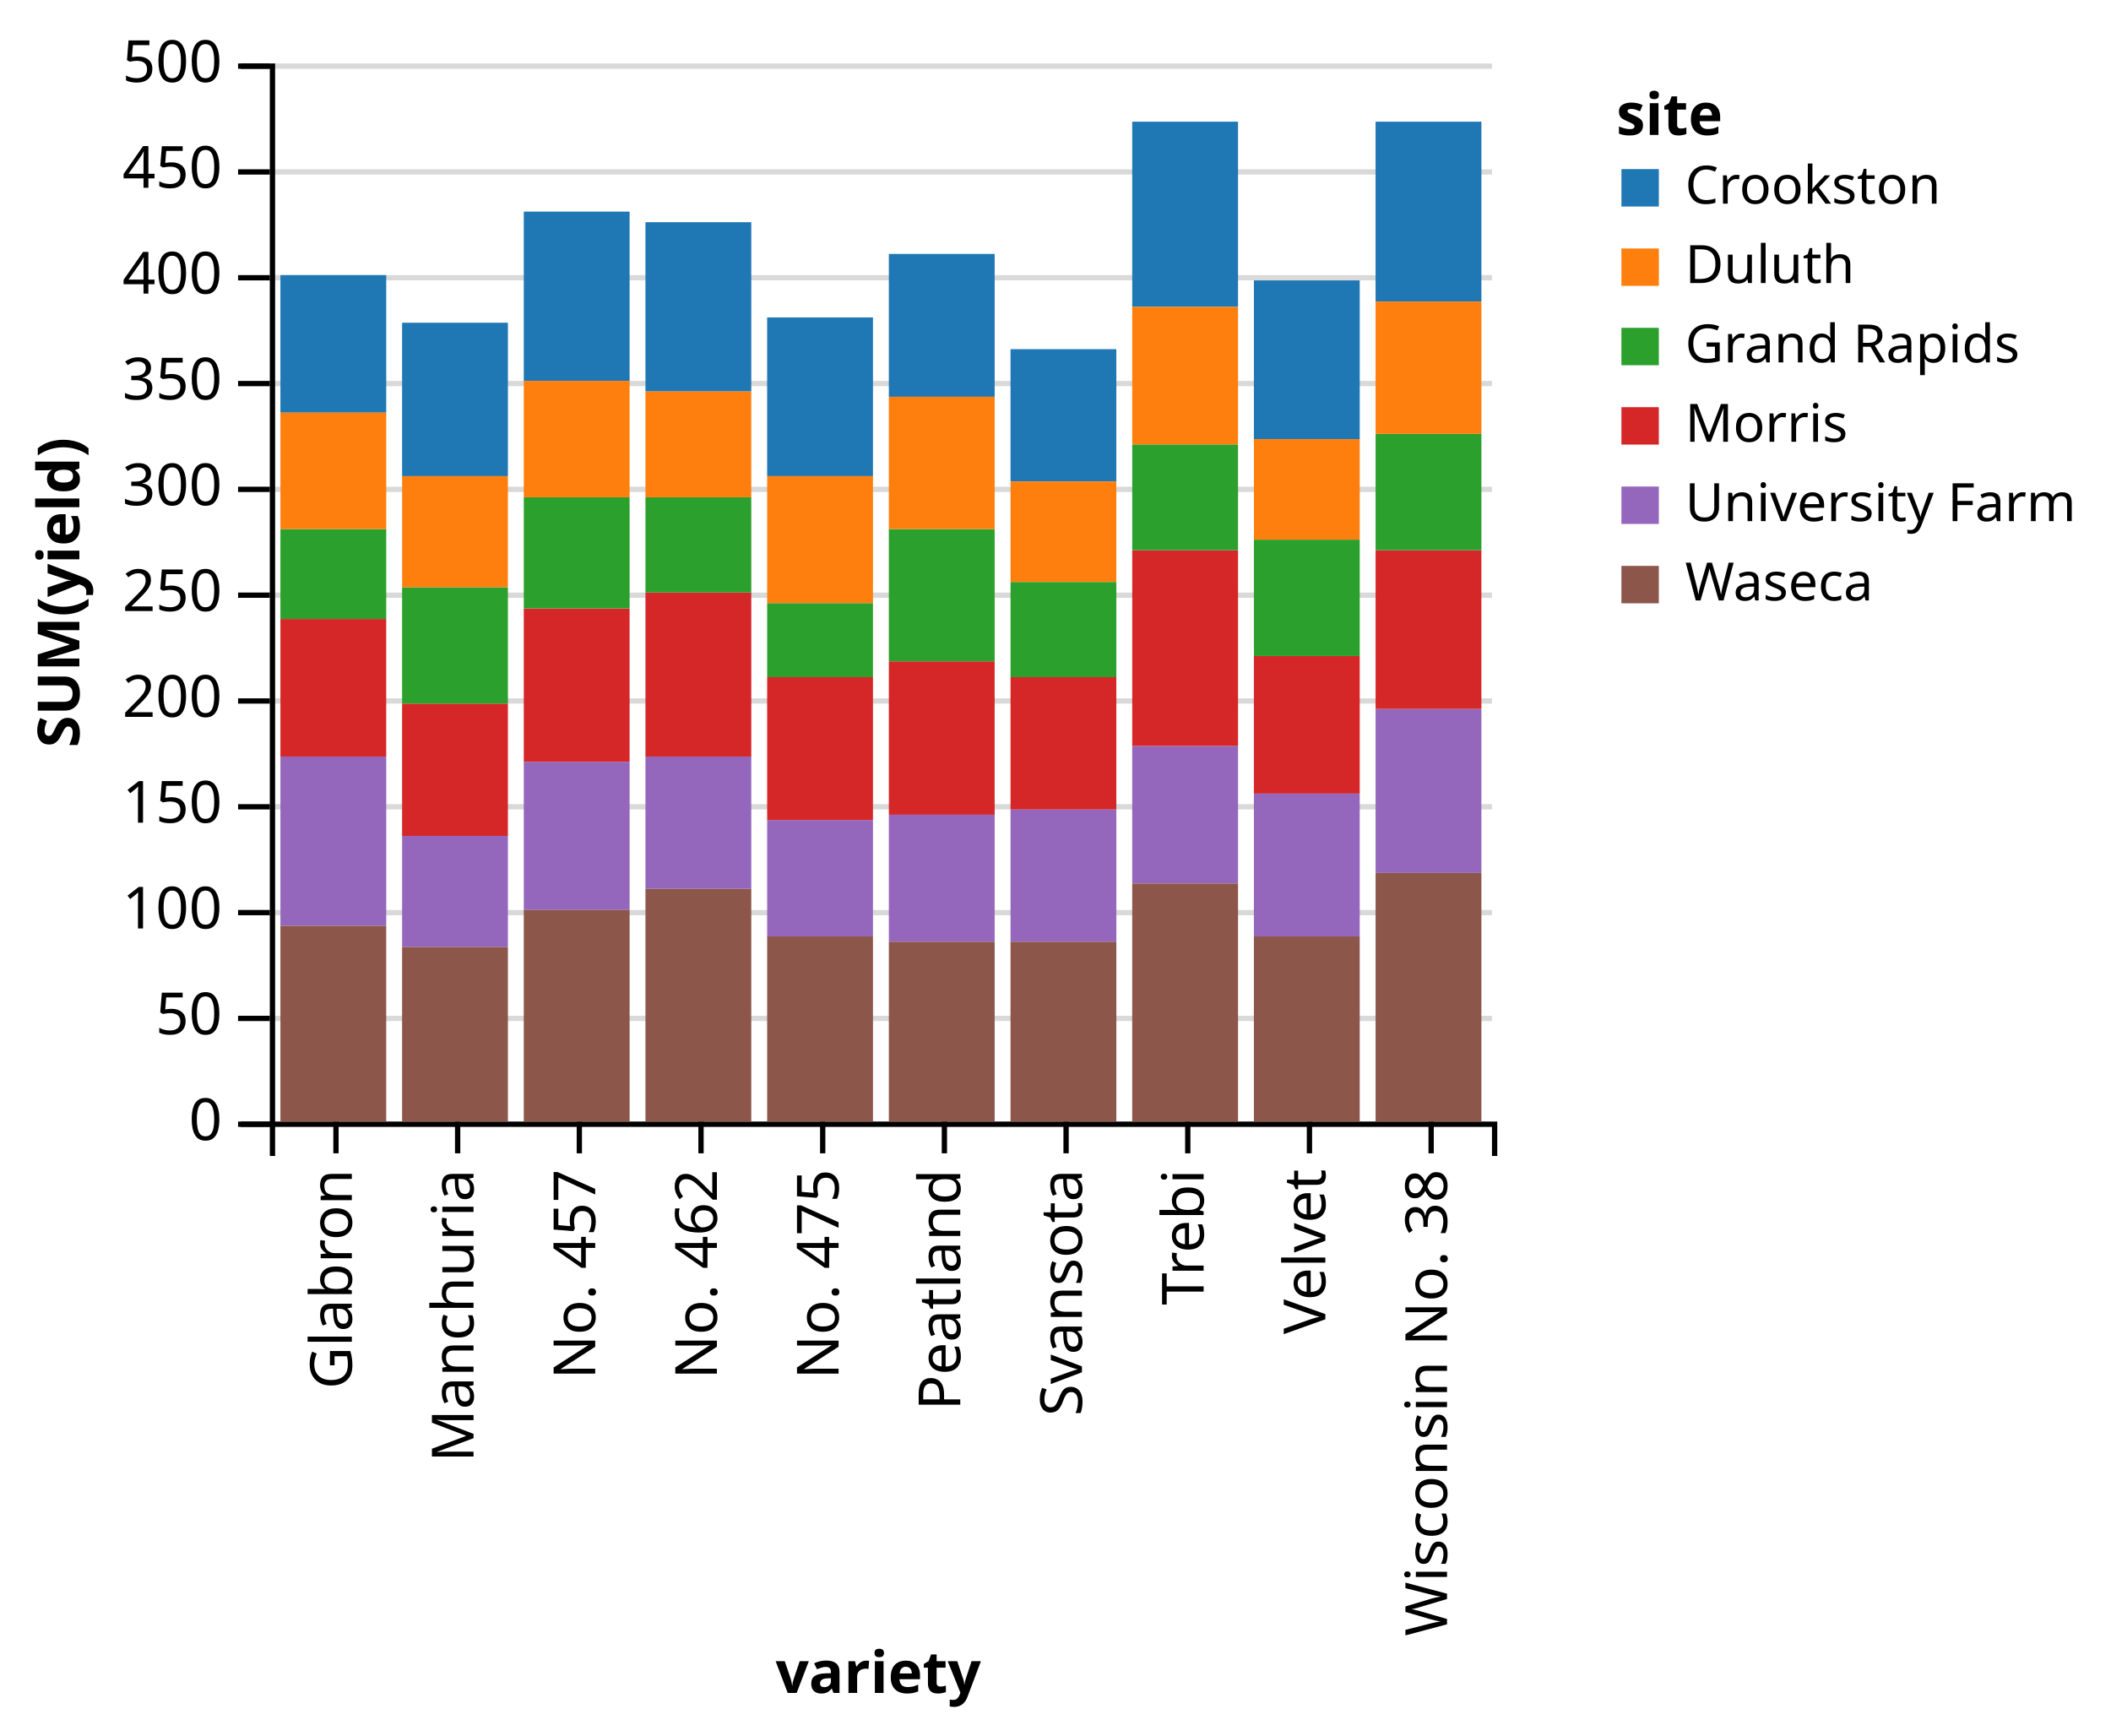
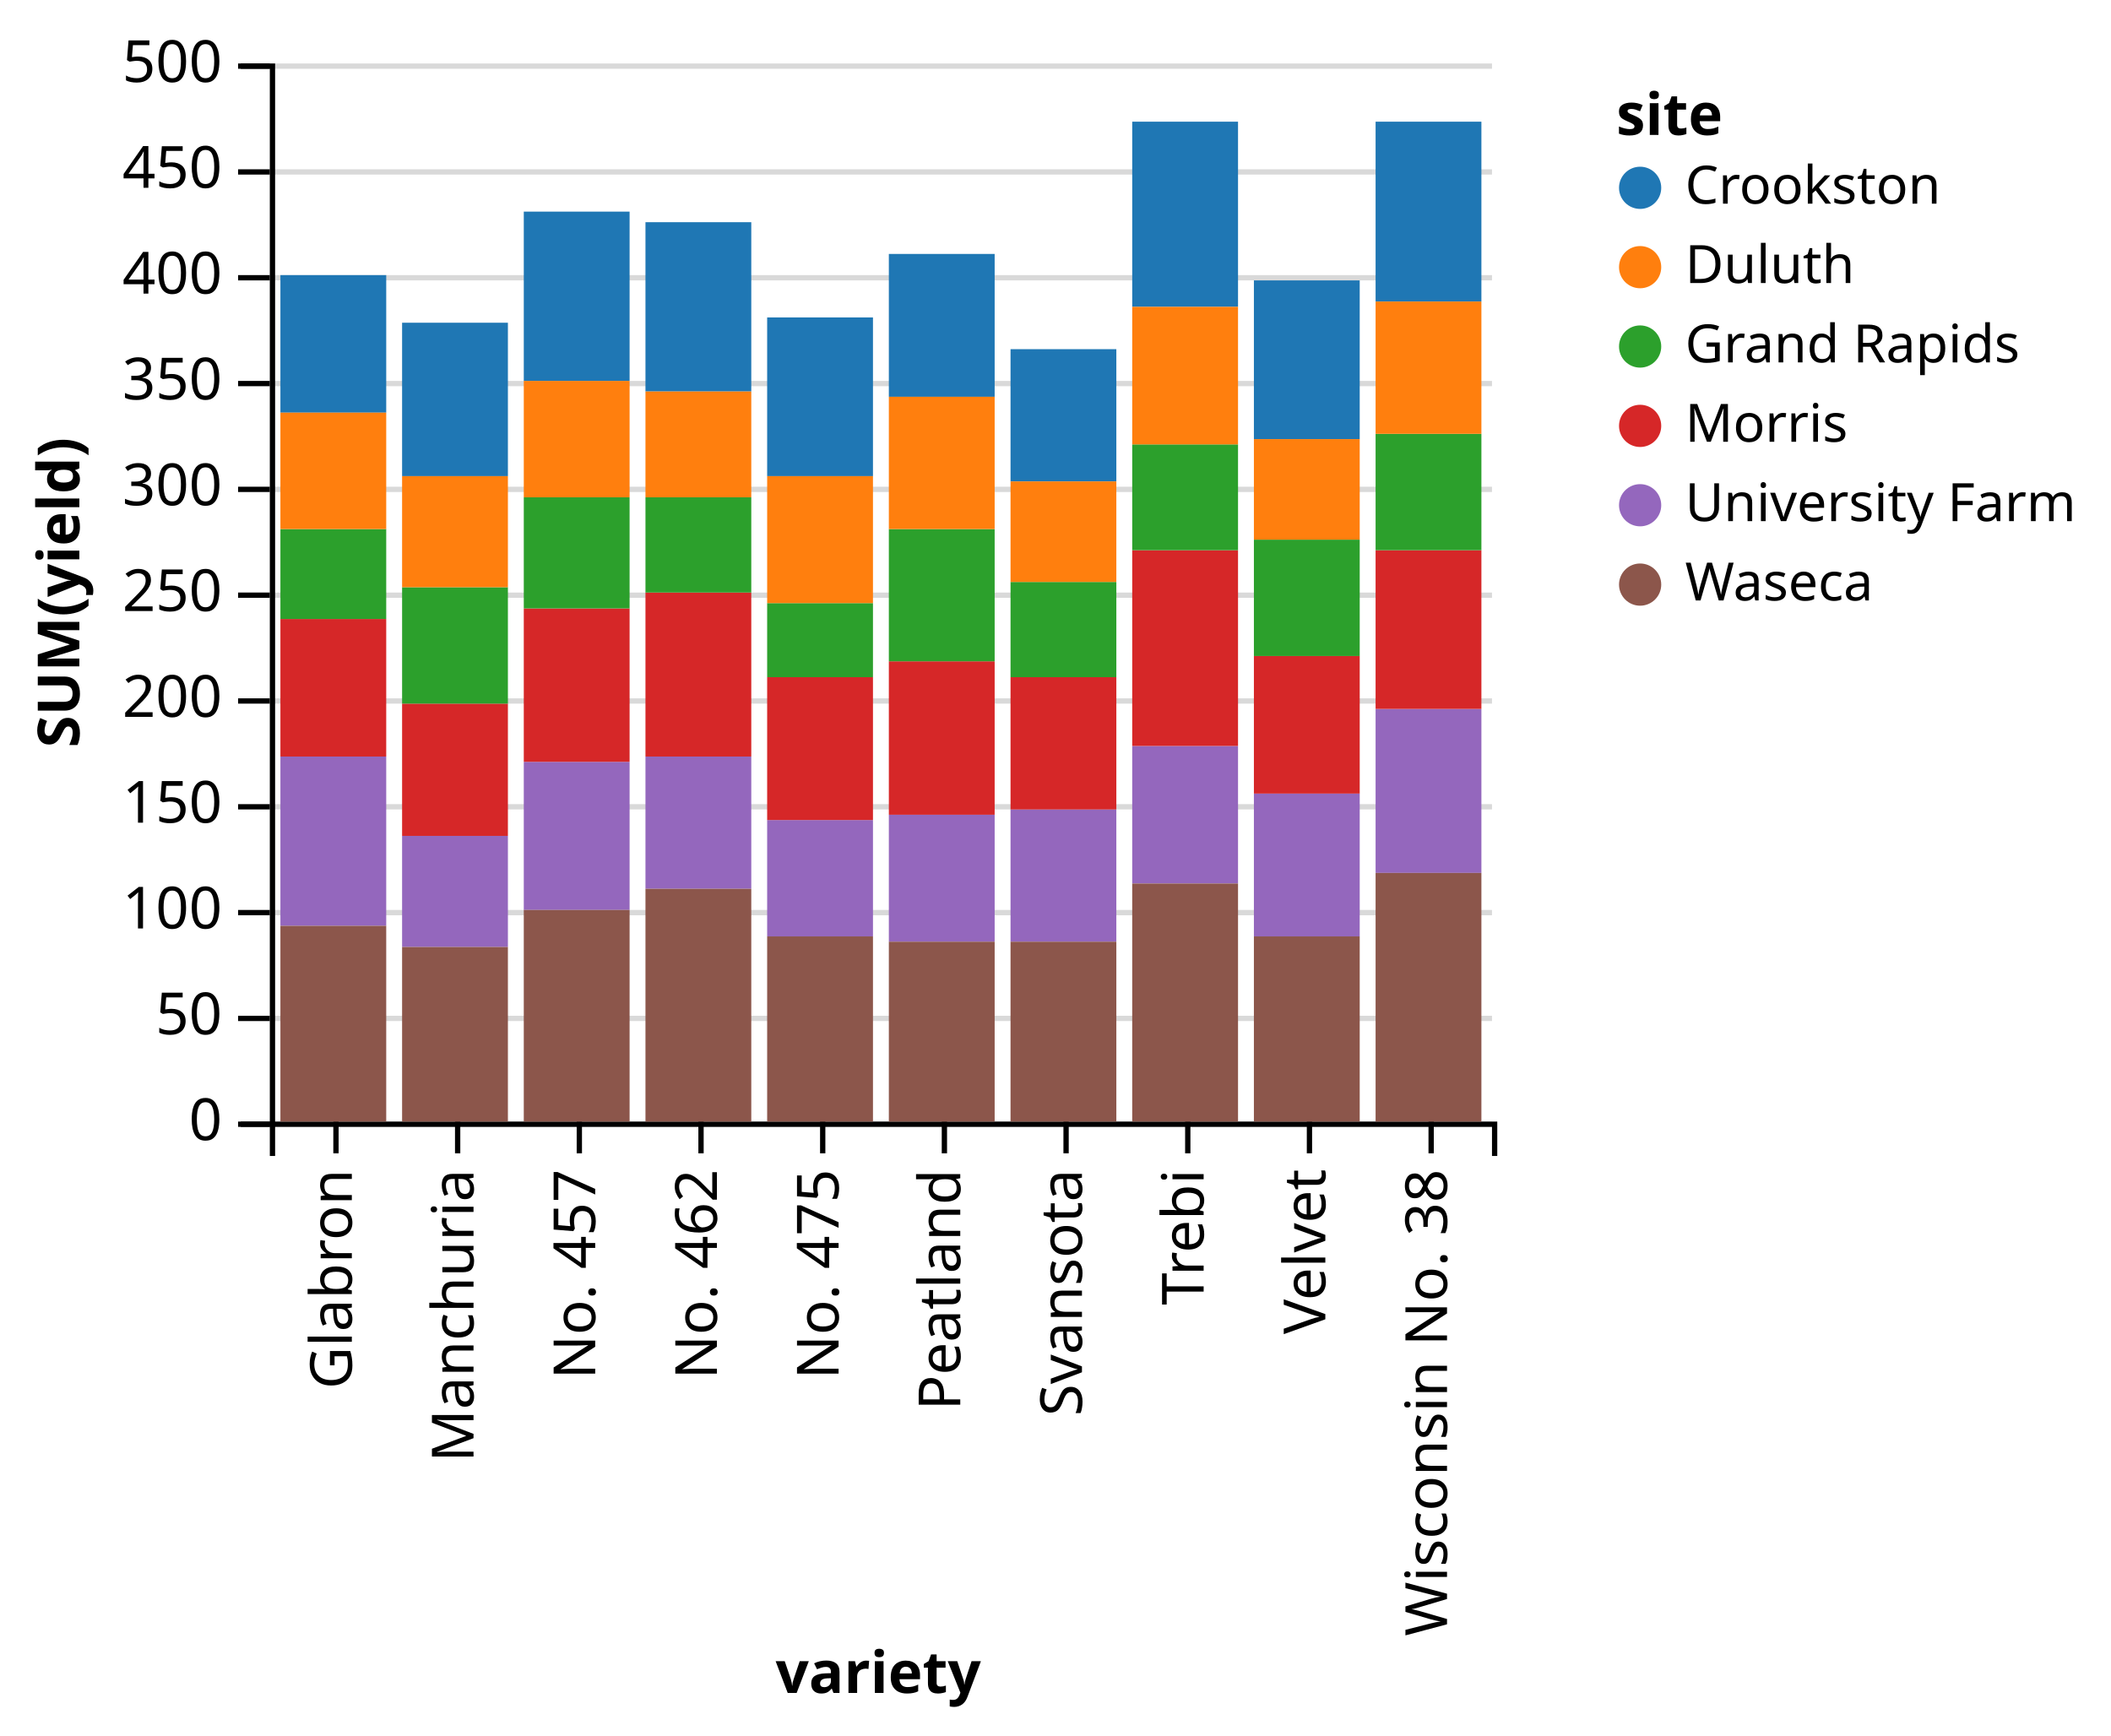
<svg xmlns="http://www.w3.org/2000/svg" class="marks" width="399" height="328" version="1.1">
  <g transform="translate(51,12)">
    <g class="mark-group">
      <g transform="translate(0,0)">
        <rect class="background" width="1" height="1" style="fill: none;" />
        <g class="mark-group root">
          <g transform="translate(0,0)">
            <rect class="background" width="231" height="200" style="fill: none;" />
            <g class="mark-group">
              <g transform="translate(0,200)">
                <rect class="background" width="0" height="0" style="pointer-events: none; fill: none;" />
                <g class="mark-rule" style="pointer-events: none;" />
                <g class="mark-rule" style="pointer-events: none;">
                  <line transform="translate(12.5,0)" x2="0" y2="6" style="fill: none; stroke: #000; stroke-width: 1; opacity: 1;" />
                  <line transform="translate(35.5,0)" x2="0" y2="6" style="fill: none; stroke: #000; stroke-width: 1; opacity: 1;" />
                  <line transform="translate(58.5,0)" x2="0" y2="6" style="fill: none; stroke: #000; stroke-width: 1; opacity: 1;" />
                  <line transform="translate(81.5,0)" x2="0" y2="6" style="fill: none; stroke: #000; stroke-width: 1; opacity: 1;" />
                  <line transform="translate(104.5,0)" x2="0" y2="6" style="fill: none; stroke: #000; stroke-width: 1; opacity: 1;" />
                  <line transform="translate(127.5,0)" x2="0" y2="6" style="fill: none; stroke: #000; stroke-width: 1; opacity: 1;" />
                  <line transform="translate(150.5,0)" x2="0" y2="6" style="fill: none; stroke: #000; stroke-width: 1; opacity: 1;" />
                  <line transform="translate(173.5,0)" x2="0" y2="6" style="fill: none; stroke: #000; stroke-width: 1; opacity: 1;" />
                  <line transform="translate(196.5,0)" x2="0" y2="6" style="fill: none; stroke: #000; stroke-width: 1; opacity: 1;" />
                  <line transform="translate(219.5,0)" x2="0" y2="6" style="fill: none; stroke: #000; stroke-width: 1; opacity: 1;" />
                </g>
                <g class="mark-rule" style="pointer-events: none;" />
                <g class="mark-text">
                  <text text-anchor="end" transform="translate(12.5,9) rotate(270) translate(0,3)" style="font: 11px sans-serif; fill: #000; opacity: 1;">Glabron</text>
                  <text text-anchor="end" transform="translate(35.5,9) rotate(270) translate(0,3)" style="font: 11px sans-serif; fill: #000; opacity: 1;">Manchuria</text>
                  <text text-anchor="end" transform="translate(58.5,9) rotate(270) translate(0,3)" style="font: 11px sans-serif; fill: #000; opacity: 1;">No. 457</text>
                  <text text-anchor="end" transform="translate(81.5,9) rotate(270) translate(0,3)" style="font: 11px sans-serif; fill: #000; opacity: 1;">No. 462</text>
                  <text text-anchor="end" transform="translate(104.5,9) rotate(270) translate(0,3)" style="font: 11px sans-serif; fill: #000; opacity: 1;">No. 475</text>
                  <text text-anchor="end" transform="translate(127.5,9) rotate(270) translate(0,3)" style="font: 11px sans-serif; fill: #000; opacity: 1;">Peatland</text>
                  <text text-anchor="end" transform="translate(150.5,9) rotate(270) translate(0,3)" style="font: 11px sans-serif; fill: #000; opacity: 1;">Svansota</text>
                  <text text-anchor="end" transform="translate(173.5,9) rotate(270) translate(0,3)" style="font: 11px sans-serif; fill: #000; opacity: 1;">Trebi</text>
                  <text text-anchor="end" transform="translate(196.5,9) rotate(270) translate(0,3)" style="font: 11px sans-serif; fill: #000; opacity: 1;">Velvet</text>
                  <text text-anchor="end" transform="translate(219.5,9) rotate(270) translate(0,3)" style="font: 11px sans-serif; fill: #000; opacity: 1;">Wisconsin No. 38</text>
                </g>
                <g class="mark-path" style="pointer-events: none;">
                  <path transform="translate(0.5,0.5)" d="M0,6V0H231V6" style="fill: none; stroke: #000; stroke-width: 1;" />
                </g>
                <g class="mark-text">
                  <text text-anchor="middle" transform="translate(115,108)" style="font: bold 11px sans-serif; fill: #000;">variety</text>
                </g>
              </g>
            </g>
            <g class="mark-group">
              <g transform="translate(0,0)">
                <rect class="background" width="0" height="0" style="pointer-events: none; fill: none;" />
                <g class="mark-rule" style="pointer-events: none;">
                  <line transform="translate(0,200.5)" x2="231" y2="0" style="fill: none; stroke: #000; stroke-opacity: 0.15; opacity: 1;" />
                  <line transform="translate(0,180.5)" x2="231" y2="0" style="fill: none; stroke: #000; stroke-opacity: 0.15; opacity: 1;" />
                  <line transform="translate(0,160.5)" x2="231" y2="0" style="fill: none; stroke: #000; stroke-opacity: 0.15; opacity: 1;" />
                  <line transform="translate(0,140.5)" x2="231" y2="0" style="fill: none; stroke: #000; stroke-opacity: 0.15; opacity: 1;" />
                  <line transform="translate(0,120.5)" x2="231" y2="0" style="fill: none; stroke: #000; stroke-opacity: 0.15; opacity: 1;" />
                  <line transform="translate(0,100.5)" x2="231" y2="0" style="fill: none; stroke: #000; stroke-opacity: 0.15; opacity: 1;" />
                  <line transform="translate(0,80.5)" x2="231" y2="0" style="fill: none; stroke: #000; stroke-opacity: 0.15; opacity: 1;" />
                  <line transform="translate(0,60.5)" x2="231" y2="0" style="fill: none; stroke: #000; stroke-opacity: 0.15; opacity: 1;" />
                  <line transform="translate(0,40.5)" x2="231" y2="0" style="fill: none; stroke: #000; stroke-opacity: 0.15; opacity: 1;" />
                  <line transform="translate(0,20.5)" x2="231" y2="0" style="fill: none; stroke: #000; stroke-opacity: 0.15; opacity: 1;" />
                  <line transform="translate(0,0.5)" x2="231" y2="0" style="fill: none; stroke: #000; stroke-opacity: 0.15; opacity: 1;" />
                </g>
                <g class="mark-rule" style="pointer-events: none;">
                  <line transform="translate(-6,200.5)" x2="6" y2="0" style="fill: none; stroke: #000; stroke-width: 1; opacity: 1;" />
                  <line transform="translate(-6,180.5)" x2="6" y2="0" style="fill: none; stroke: #000; stroke-width: 1; opacity: 1;" />
                  <line transform="translate(-6,160.5)" x2="6" y2="0" style="fill: none; stroke: #000; stroke-width: 1; opacity: 1;" />
                  <line transform="translate(-6,140.5)" x2="6" y2="0" style="fill: none; stroke: #000; stroke-width: 1; opacity: 1;" />
                  <line transform="translate(-6,120.5)" x2="6" y2="0" style="fill: none; stroke: #000; stroke-width: 1; opacity: 1;" />
                  <line transform="translate(-6,100.5)" x2="6" y2="0" style="fill: none; stroke: #000; stroke-width: 1; opacity: 1;" />
                  <line transform="translate(-6,80.5)" x2="6" y2="0" style="fill: none; stroke: #000; stroke-width: 1; opacity: 1;" />
                  <line transform="translate(-6,60.5)" x2="6" y2="0" style="fill: none; stroke: #000; stroke-width: 1; opacity: 1;" />
                  <line transform="translate(-6,40.5)" x2="6" y2="0" style="fill: none; stroke: #000; stroke-width: 1; opacity: 1;" />
                  <line transform="translate(-6,20.5)" x2="6" y2="0" style="fill: none; stroke: #000; stroke-width: 1; opacity: 1;" />
                  <line transform="translate(-6,0.5)" x2="6" y2="0" style="fill: none; stroke: #000; stroke-width: 1; opacity: 1;" />
                </g>
                <g class="mark-rule" style="pointer-events: none;" />
                <g class="mark-text">
                  <text text-anchor="end" transform="translate(-9,203.5)" style="font: 11px sans-serif; fill: #000; opacity: 1;">0</text>
                  <text text-anchor="end" transform="translate(-9,183.5)" style="font: 11px sans-serif; fill: #000; opacity: 1;">50</text>
                  <text text-anchor="end" transform="translate(-9,163.5)" style="font: 11px sans-serif; fill: #000; opacity: 1;">100</text>
                  <text text-anchor="end" transform="translate(-9,143.5)" style="font: 11px sans-serif; fill: #000; opacity: 1;">150</text>
                  <text text-anchor="end" transform="translate(-9,123.5)" style="font: 11px sans-serif; fill: #000; opacity: 1;">200</text>
                  <text text-anchor="end" transform="translate(-9,103.5)" style="font: 11px sans-serif; fill: #000; opacity: 1;">250</text>
                  <text text-anchor="end" transform="translate(-9,83.5)" style="font: 11px sans-serif; fill: #000; opacity: 1;">300</text>
                  <text text-anchor="end" transform="translate(-9,63.5)" style="font: 11px sans-serif; fill: #000; opacity: 1;">350</text>
                  <text text-anchor="end" transform="translate(-9,43.5)" style="font: 11px sans-serif; fill: #000; opacity: 1;">400</text>
                  <text text-anchor="end" transform="translate(-9,23.5)" style="font: 11px sans-serif; fill: #000; opacity: 1;">450</text>
                  <text text-anchor="end" transform="translate(-9,3.5)" style="font: 11px sans-serif; fill: #000; opacity: 1;">500</text>
                </g>
                <g class="mark-path" style="pointer-events: none;">
                  <path transform="translate(0.5,0.5)" d="M-6,0H0V200H-6" style="fill: none; stroke: #000; stroke-width: 1;" />
                </g>
                <g class="mark-text">
                  <text text-anchor="middle" transform="translate(-39,100) rotate(-90) translate(0,3)" style="font: bold 11px sans-serif; fill: #000;">SUM(yield)</text>
                </g>
              </g>
            </g>
            <g class="mark-rect marks">
              <rect transform="translate(25,146)" width="20" height="21" style="fill: #9467bd;" />
              <rect transform="translate(25,167)" width="20" height="33" style="fill: #8c564b;" />
              <rect transform="translate(25,121)" width="20" height="25" style="fill: #d62728;" />
              <rect transform="translate(25,49)" width="20" height="29" style="fill: #1f77b4;" />
              <rect transform="translate(25,99)" width="20" height="22" style="fill: #2ca02c;" />
              <rect transform="translate(25,78)" width="20" height="21" style="fill: #ff7f0e;" />
              <rect transform="translate(2,131)" width="20" height="32" style="fill: #9467bd;" />
              <rect transform="translate(2,163)" width="20" height="37" style="fill: #8c564b;" />
              <rect transform="translate(2,105)" width="20" height="26" style="fill: #d62728;" />
              <rect transform="translate(2,40)" width="20" height="26" style="fill: #1f77b4;" />
              <rect transform="translate(2,88)" width="20" height="17" style="fill: #2ca02c;" />
              <rect transform="translate(2,66)" width="20" height="22" style="fill: #ff7f0e;" />
              <rect transform="translate(140,141)" width="20" height="25" style="fill: #9467bd;" />
              <rect transform="translate(140,166)" width="20" height="34" style="fill: #8c564b;" />
              <rect transform="translate(140,116)" width="20" height="25" style="fill: #d62728;" />
              <rect transform="translate(140,54)" width="20" height="25" style="fill: #1f77b4;" />
              <rect transform="translate(140,98)" width="20" height="18" style="fill: #2ca02c;" />
              <rect transform="translate(140,79)" width="20" height="19" style="fill: #ff7f0e;" />
              <rect transform="translate(186,138)" width="20" height="27" style="fill: #9467bd;" />
              <rect transform="translate(186,165)" width="20" height="35" style="fill: #8c564b;" />
              <rect transform="translate(186,112)" width="20" height="26" style="fill: #d62728;" />
              <rect transform="translate(186,41)" width="20" height="30" style="fill: #1f77b4;" />
              <rect transform="translate(186,90)" width="20" height="22" style="fill: #2ca02c;" />
              <rect transform="translate(186,71)" width="20" height="19" style="fill: #ff7f0e;" />
              <rect transform="translate(163,129)" width="20" height="26" style="fill: #9467bd;" />
              <rect transform="translate(163,155)" width="20" height="45" style="fill: #8c564b;" />
              <rect transform="translate(163,92)" width="20" height="37" style="fill: #d62728;" />
              <rect transform="translate(163,11)" width="20" height="35" style="fill: #1f77b4;" />
              <rect transform="translate(163,72)" width="20" height="20" style="fill: #2ca02c;" />
              <rect transform="translate(163,46)" width="20" height="26" style="fill: #ff7f0e;" />
              <rect transform="translate(48,132)" width="20" height="28" style="fill: #9467bd;" />
              <rect transform="translate(48,160)" width="20" height="40" style="fill: #8c564b;" />
              <rect transform="translate(48,103)" width="20" height="29" style="fill: #d62728;" />
              <rect transform="translate(48,28)" width="20" height="32" style="fill: #1f77b4;" />
              <rect transform="translate(48,82)" width="20" height="21" style="fill: #2ca02c;" />
              <rect transform="translate(48,60)" width="20" height="22" style="fill: #ff7f0e;" />
              <rect transform="translate(71,131)" width="20" height="25" style="fill: #9467bd;" />
              <rect transform="translate(71,156)" width="20" height="44" style="fill: #8c564b;" />
              <rect transform="translate(71,100)" width="20" height="31" style="fill: #d62728;" />
              <rect transform="translate(71,30)" width="20" height="32" style="fill: #1f77b4;" />
              <rect transform="translate(71,82)" width="20" height="18" style="fill: #2ca02c;" />
              <rect transform="translate(71,62)" width="20" height="20" style="fill: #ff7f0e;" />
              <rect transform="translate(117,142)" width="20" height="24" style="fill: #9467bd;" />
              <rect transform="translate(117,166)" width="20" height="34" style="fill: #8c564b;" />
              <rect transform="translate(117,113)" width="20" height="29" style="fill: #d62728;" />
              <rect transform="translate(117,36)" width="20" height="27" style="fill: #1f77b4;" />
              <rect transform="translate(117,88)" width="20" height="25" style="fill: #2ca02c;" />
              <rect transform="translate(117,63)" width="20" height="25" style="fill: #ff7f0e;" />
              <rect transform="translate(94,143)" width="20" height="22" style="fill: #9467bd;" />
              <rect transform="translate(94,165)" width="20" height="35" style="fill: #8c564b;" />
              <rect transform="translate(94,116)" width="20" height="27" style="fill: #d62728;" />
              <rect transform="translate(94,48)" width="20" height="30" style="fill: #1f77b4;" />
              <rect transform="translate(94,102)" width="20" height="14" style="fill: #2ca02c;" />
              <rect transform="translate(94,78)" width="20" height="24" style="fill: #ff7f0e;" />
              <rect transform="translate(209,122)" width="20" height="31" style="fill: #9467bd;" />
              <rect transform="translate(209,153)" width="20" height="47" style="fill: #8c564b;" />
              <rect transform="translate(209,92)" width="20" height="30" style="fill: #d62728;" />
              <rect transform="translate(209,11)" width="20" height="34" style="fill: #1f77b4;" />
              <rect transform="translate(209,70)" width="20" height="22" style="fill: #2ca02c;" />
              <rect transform="translate(209,45)" width="20" height="25" style="fill: #ff7f0e;" />
            </g>
            <g class="mark-group">
              <g transform="translate(251.5,0.5)">
                <rect class="background" width="91" height="107" style="pointer-events: none; fill: none;" />
                <g class="mark-text" style="pointer-events: none;">
                  <text text-anchor="start" transform="translate(3,13)" style="font: bold 11px sans-serif; fill: #000; opacity: 1;">site</text>
                </g>
                <g class="mark-symbol" style="pointer-events: none;">
-                   <path transform="translate(7.5,23)" d="M-3.536,-3.536L3.536,-3.536 3.536,3.536 -3.536,3.536Z" style="fill: #1f77b4; stroke: #888; stroke-width: 0; opacity: 1;" />
-                   <path transform="translate(7.5,38)" d="M-3.536,-3.536L3.536,-3.536 3.536,3.536 -3.536,3.536Z" style="fill: #ff7f0e; stroke: #888; stroke-width: 0; opacity: 1;" />
-                   <path transform="translate(7.5,53)" d="M-3.536,-3.536L3.536,-3.536 3.536,3.536 -3.536,3.536Z" style="fill: #2ca02c; stroke: #888; stroke-width: 0; opacity: 1;" />
-                   <path transform="translate(7.5,68)" d="M-3.536,-3.536L3.536,-3.536 3.536,3.536 -3.536,3.536Z" style="fill: #d62728; stroke: #888; stroke-width: 0; opacity: 1;" />
-                   <path transform="translate(7.5,83)" d="M-3.536,-3.536L3.536,-3.536 3.536,3.536 -3.536,3.536Z" style="fill: #9467bd; stroke: #888; stroke-width: 0; opacity: 1;" />
-                   <path transform="translate(7.5,98)" d="M-3.536,-3.536L3.536,-3.536 3.536,3.536 -3.536,3.536Z" style="fill: #8c564b; stroke: #888; stroke-width: 0; opacity: 1;" />
+                   <path transform="translate(7.5,23)" d="M0,3.989A3.989,3.989 0 1,1 0,-3.989A3.989,3.989 0 1,1 0,3.989Z" style="fill: #1f77b4; stroke: #888; stroke-width: 0; opacity: 1;" />
+                   <path transform="translate(7.5,38)" d="M0,3.989A3.989,3.989 0 1,1 0,-3.989A3.989,3.989 0 1,1 0,3.989Z" style="fill: #ff7f0e; stroke: #888; stroke-width: 0; opacity: 1;" />
+                   <path transform="translate(7.5,53)" d="M0,3.989A3.989,3.989 0 1,1 0,-3.989A3.989,3.989 0 1,1 0,3.989Z" style="fill: #2ca02c; stroke: #888; stroke-width: 0; opacity: 1;" />
+                   <path transform="translate(7.5,68)" d="M0,3.989A3.989,3.989 0 1,1 0,-3.989A3.989,3.989 0 1,1 0,3.989Z" style="fill: #d62728; stroke: #888; stroke-width: 0; opacity: 1;" />
+                   <path transform="translate(7.5,83)" d="M0,3.989A3.989,3.989 0 1,1 0,-3.989A3.989,3.989 0 1,1 0,3.989Z" style="fill: #9467bd; stroke: #888; stroke-width: 0; opacity: 1;" />
+                   <path transform="translate(7.5,98)" d="M0,3.989A3.989,3.989 0 1,1 0,-3.989A3.989,3.989 0 1,1 0,3.989Z" style="fill: #8c564b; stroke: #888; stroke-width: 0; opacity: 1;" />
                </g>
                <g class="mark-text" style="pointer-events: none;">
                  <text text-anchor="start" transform="translate(16,26)" style="font: 10px sans-serif; fill: #000; opacity: 1;">Crookston</text>
                  <text text-anchor="start" transform="translate(16,41)" style="font: 10px sans-serif; fill: #000; opacity: 1;">Duluth</text>
                  <text text-anchor="start" transform="translate(16,56)" style="font: 10px sans-serif; fill: #000; opacity: 1;">Grand Rapids</text>
                  <text text-anchor="start" transform="translate(16,71)" style="font: 10px sans-serif; fill: #000; opacity: 1;">Morris</text>
                  <text text-anchor="start" transform="translate(16,86)" style="font: 10px sans-serif; fill: #000; opacity: 1;">University Farm</text>
                  <text text-anchor="start" transform="translate(16,101)" style="font: 10px sans-serif; fill: #000; opacity: 1;">Waseca</text>
                </g>
              </g>
            </g>
          </g>
        </g>
      </g>
    </g>
  </g>
</svg>
